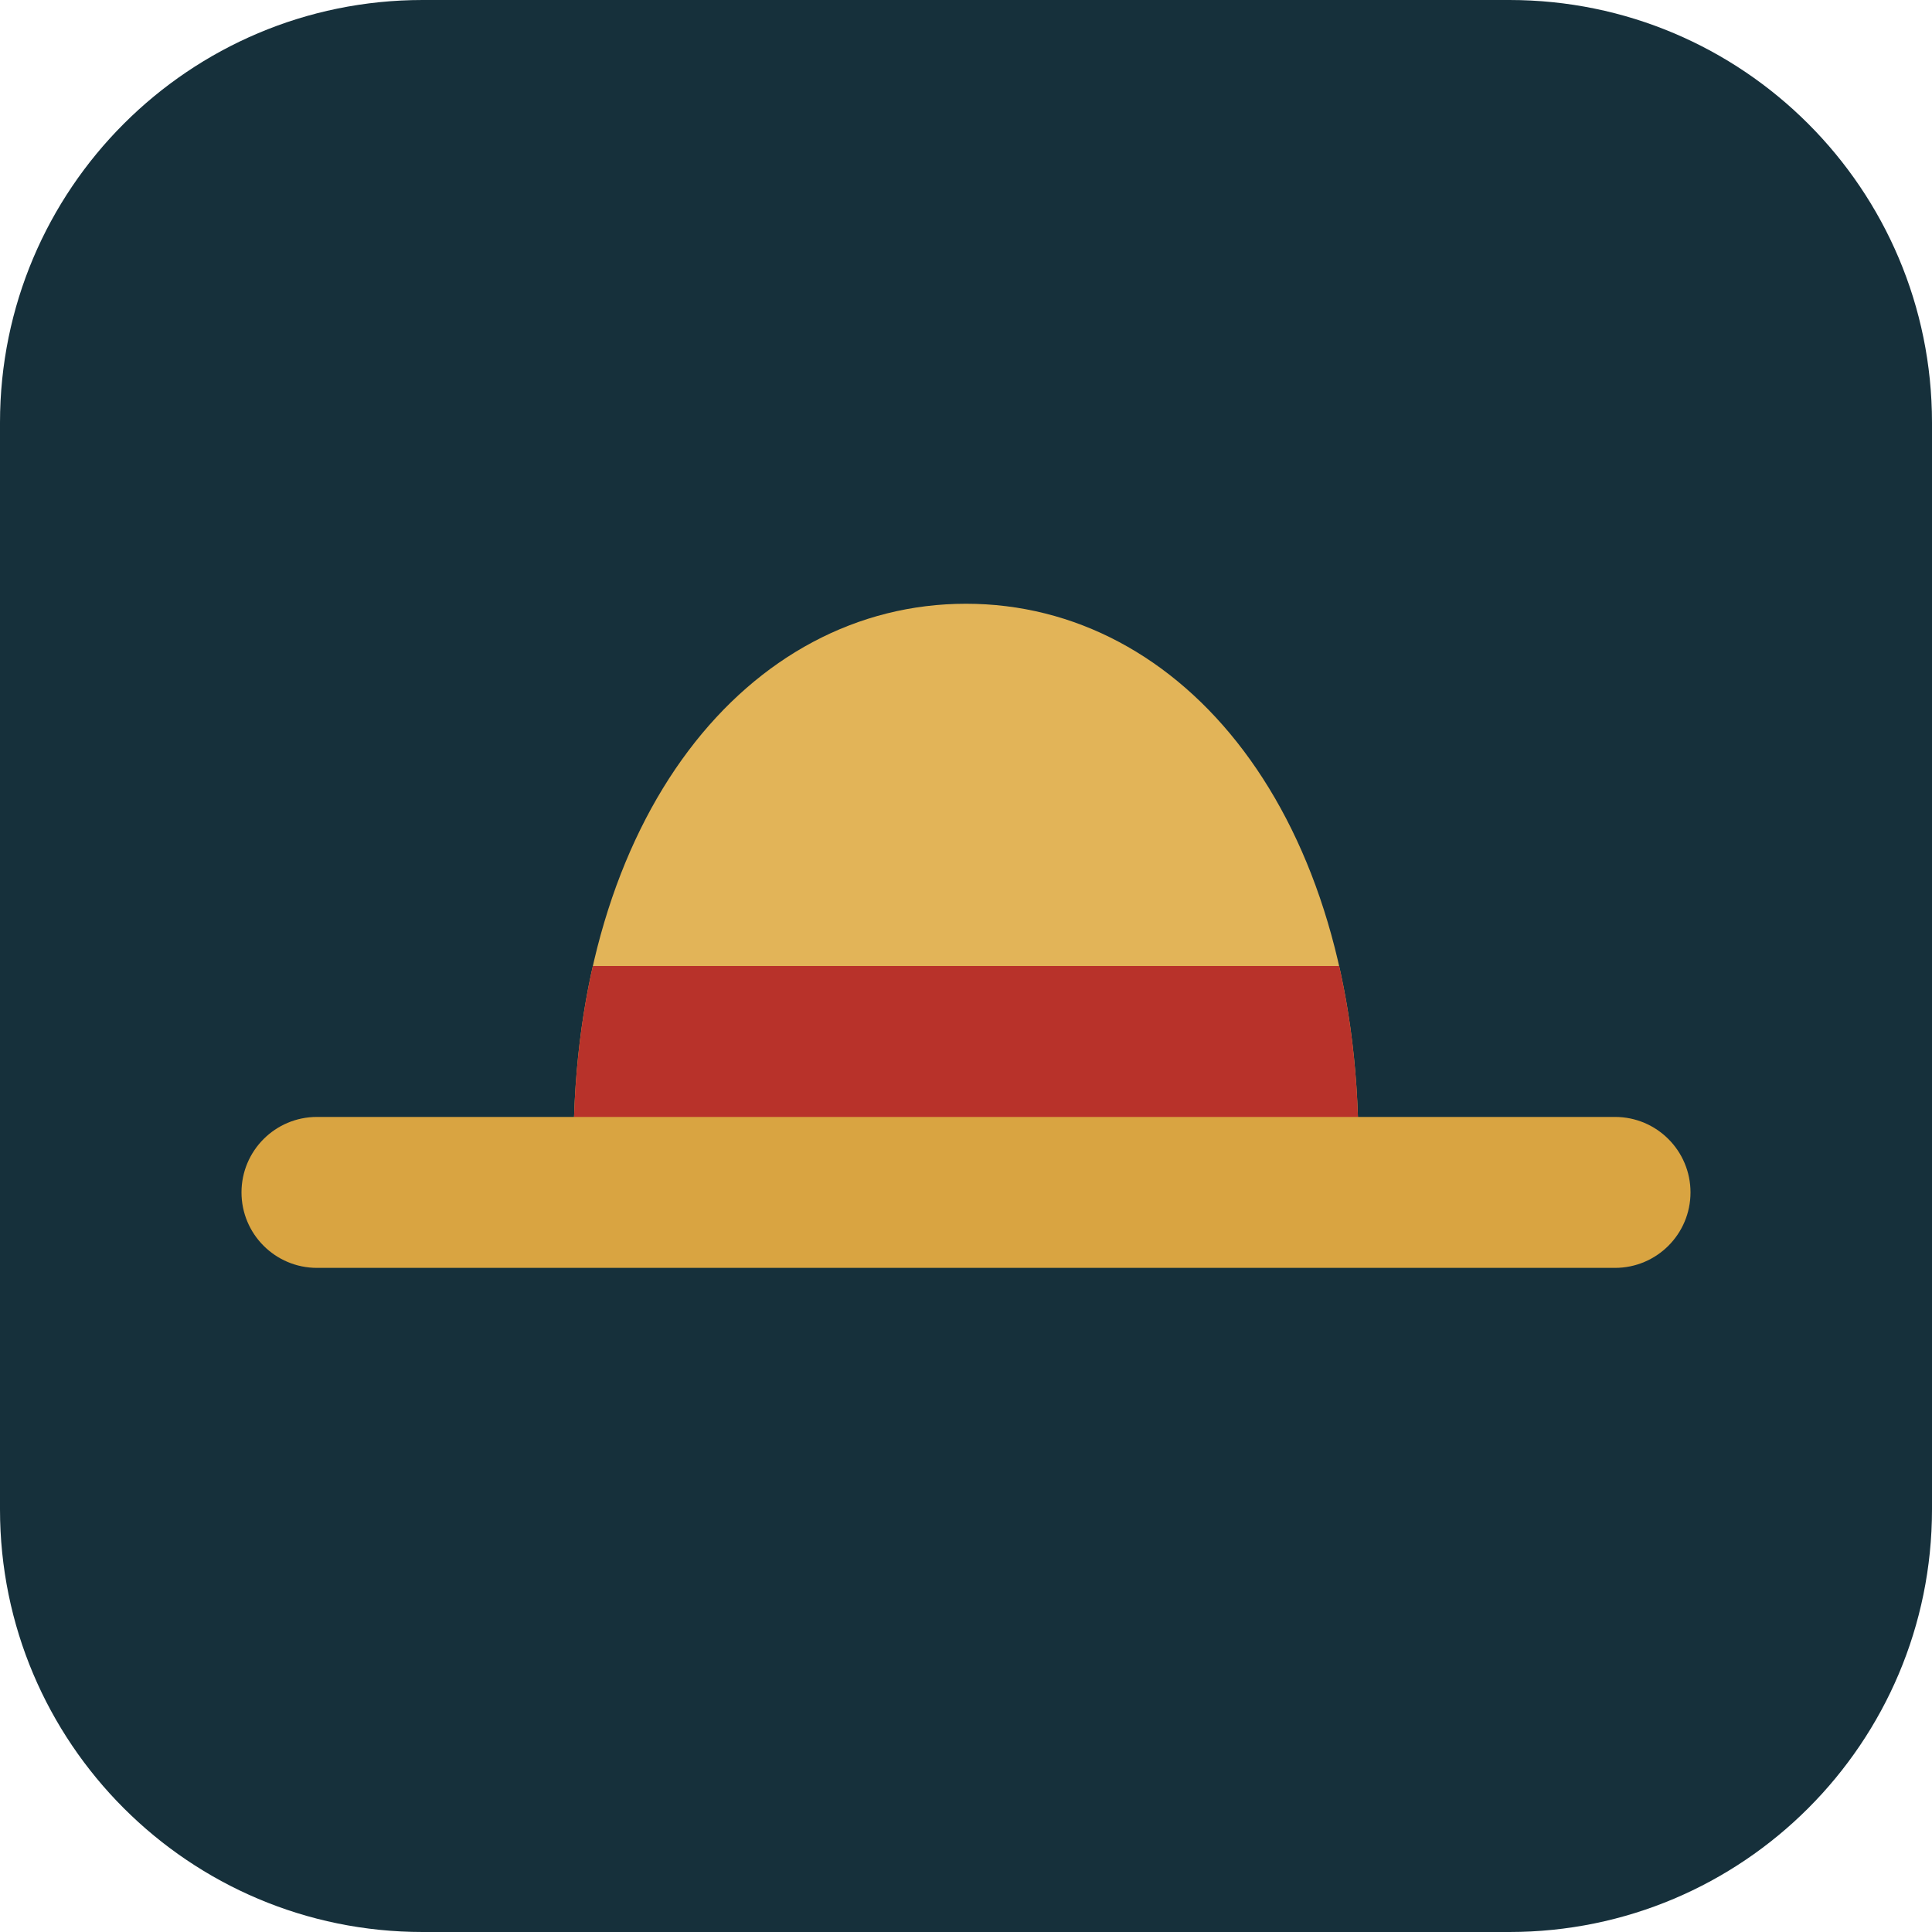
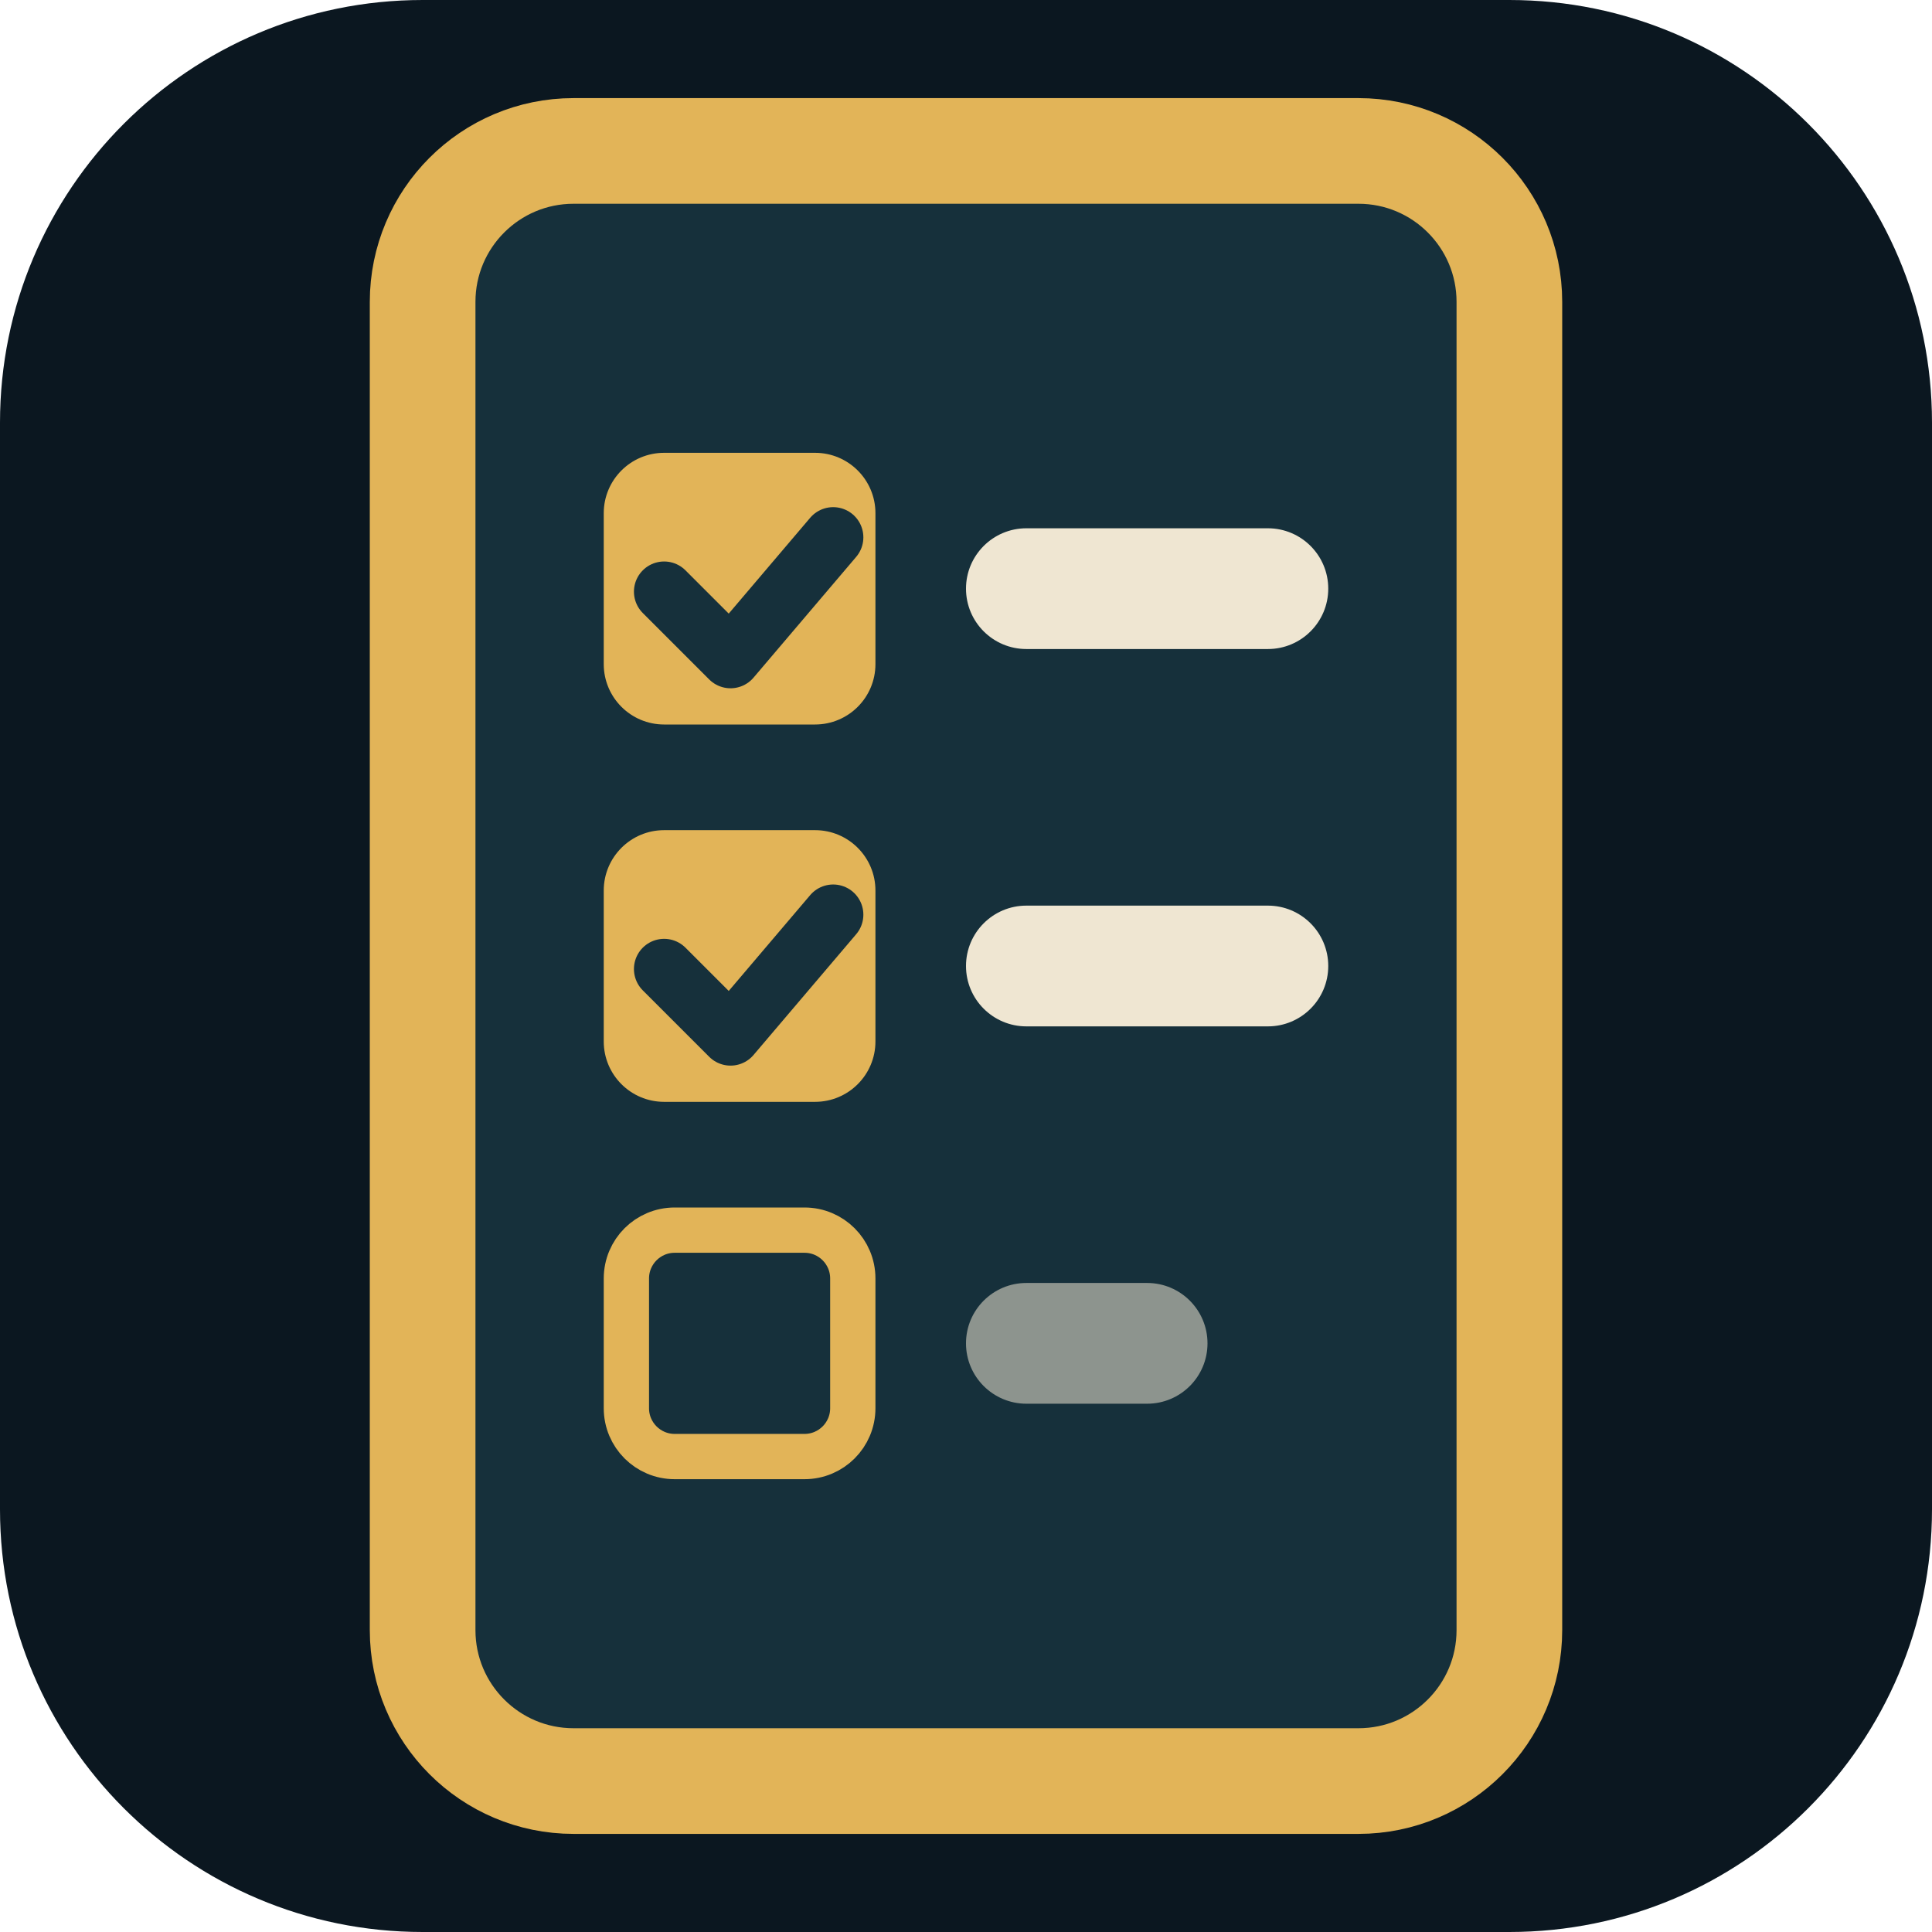
<svg xmlns="http://www.w3.org/2000/svg" viewBox="0 0 64 64">
-   <defs>
-     <clipPath id="crown">
-       <path d="M19 38c0-11 5.8-18 13-18s13 7 13 18z" />
-     </clipPath>
-   </defs>
-   <rect width="64" height="64" rx="14" fill="#16303b" />
-   <path d="M19 38c0-11 5.8-18 13-18s13 7 13 18z" fill="#e2b458" />
-   <rect x="17" y="32" width="30" height="6" fill="#b8322a" clip-path="url(#crown)" />
-   <rect x="8" y="37" width="48" height="5" rx="2.5" fill="#d9a441" />
+   <rect width="64" height="64" rx="14" fill="#0b1720" />
+   <rect x="14" y="5" width="36" height="54" rx="5" fill="#16303b" stroke="#e2b458" stroke-width="3.5" />
+   <rect x="20" y="15" width="9" height="9" rx="2" fill="#e2b458" />
+   <path d="M22 19.6l2.2 2.2 3.4-4" fill="none" stroke="#16303b" stroke-width="2" stroke-linecap="round" stroke-linejoin="round" />
+   <rect x="32" y="17.5" width="12" height="4" rx="2" fill="#efe6d2" />
+   <rect x="20" y="27.5" width="9" height="9" rx="2" fill="#e2b458" />
+   <path d="M22 32.1l2.2 2.2 3.4-4" fill="none" stroke="#16303b" stroke-width="2" stroke-linecap="round" stroke-linejoin="round" />
+   <rect x="32" y="30" width="12" height="4" rx="2" fill="#efe6d2" />
+   <rect x="20.75" y="40.75" width="7.5" height="7.5" rx="1.6" fill="none" stroke="#e2b458" stroke-width="1.5" />
+   <rect x="32" y="42.5" width="8" height="4" rx="2" fill="#efe6d2" opacity="0.55" />
</svg>
